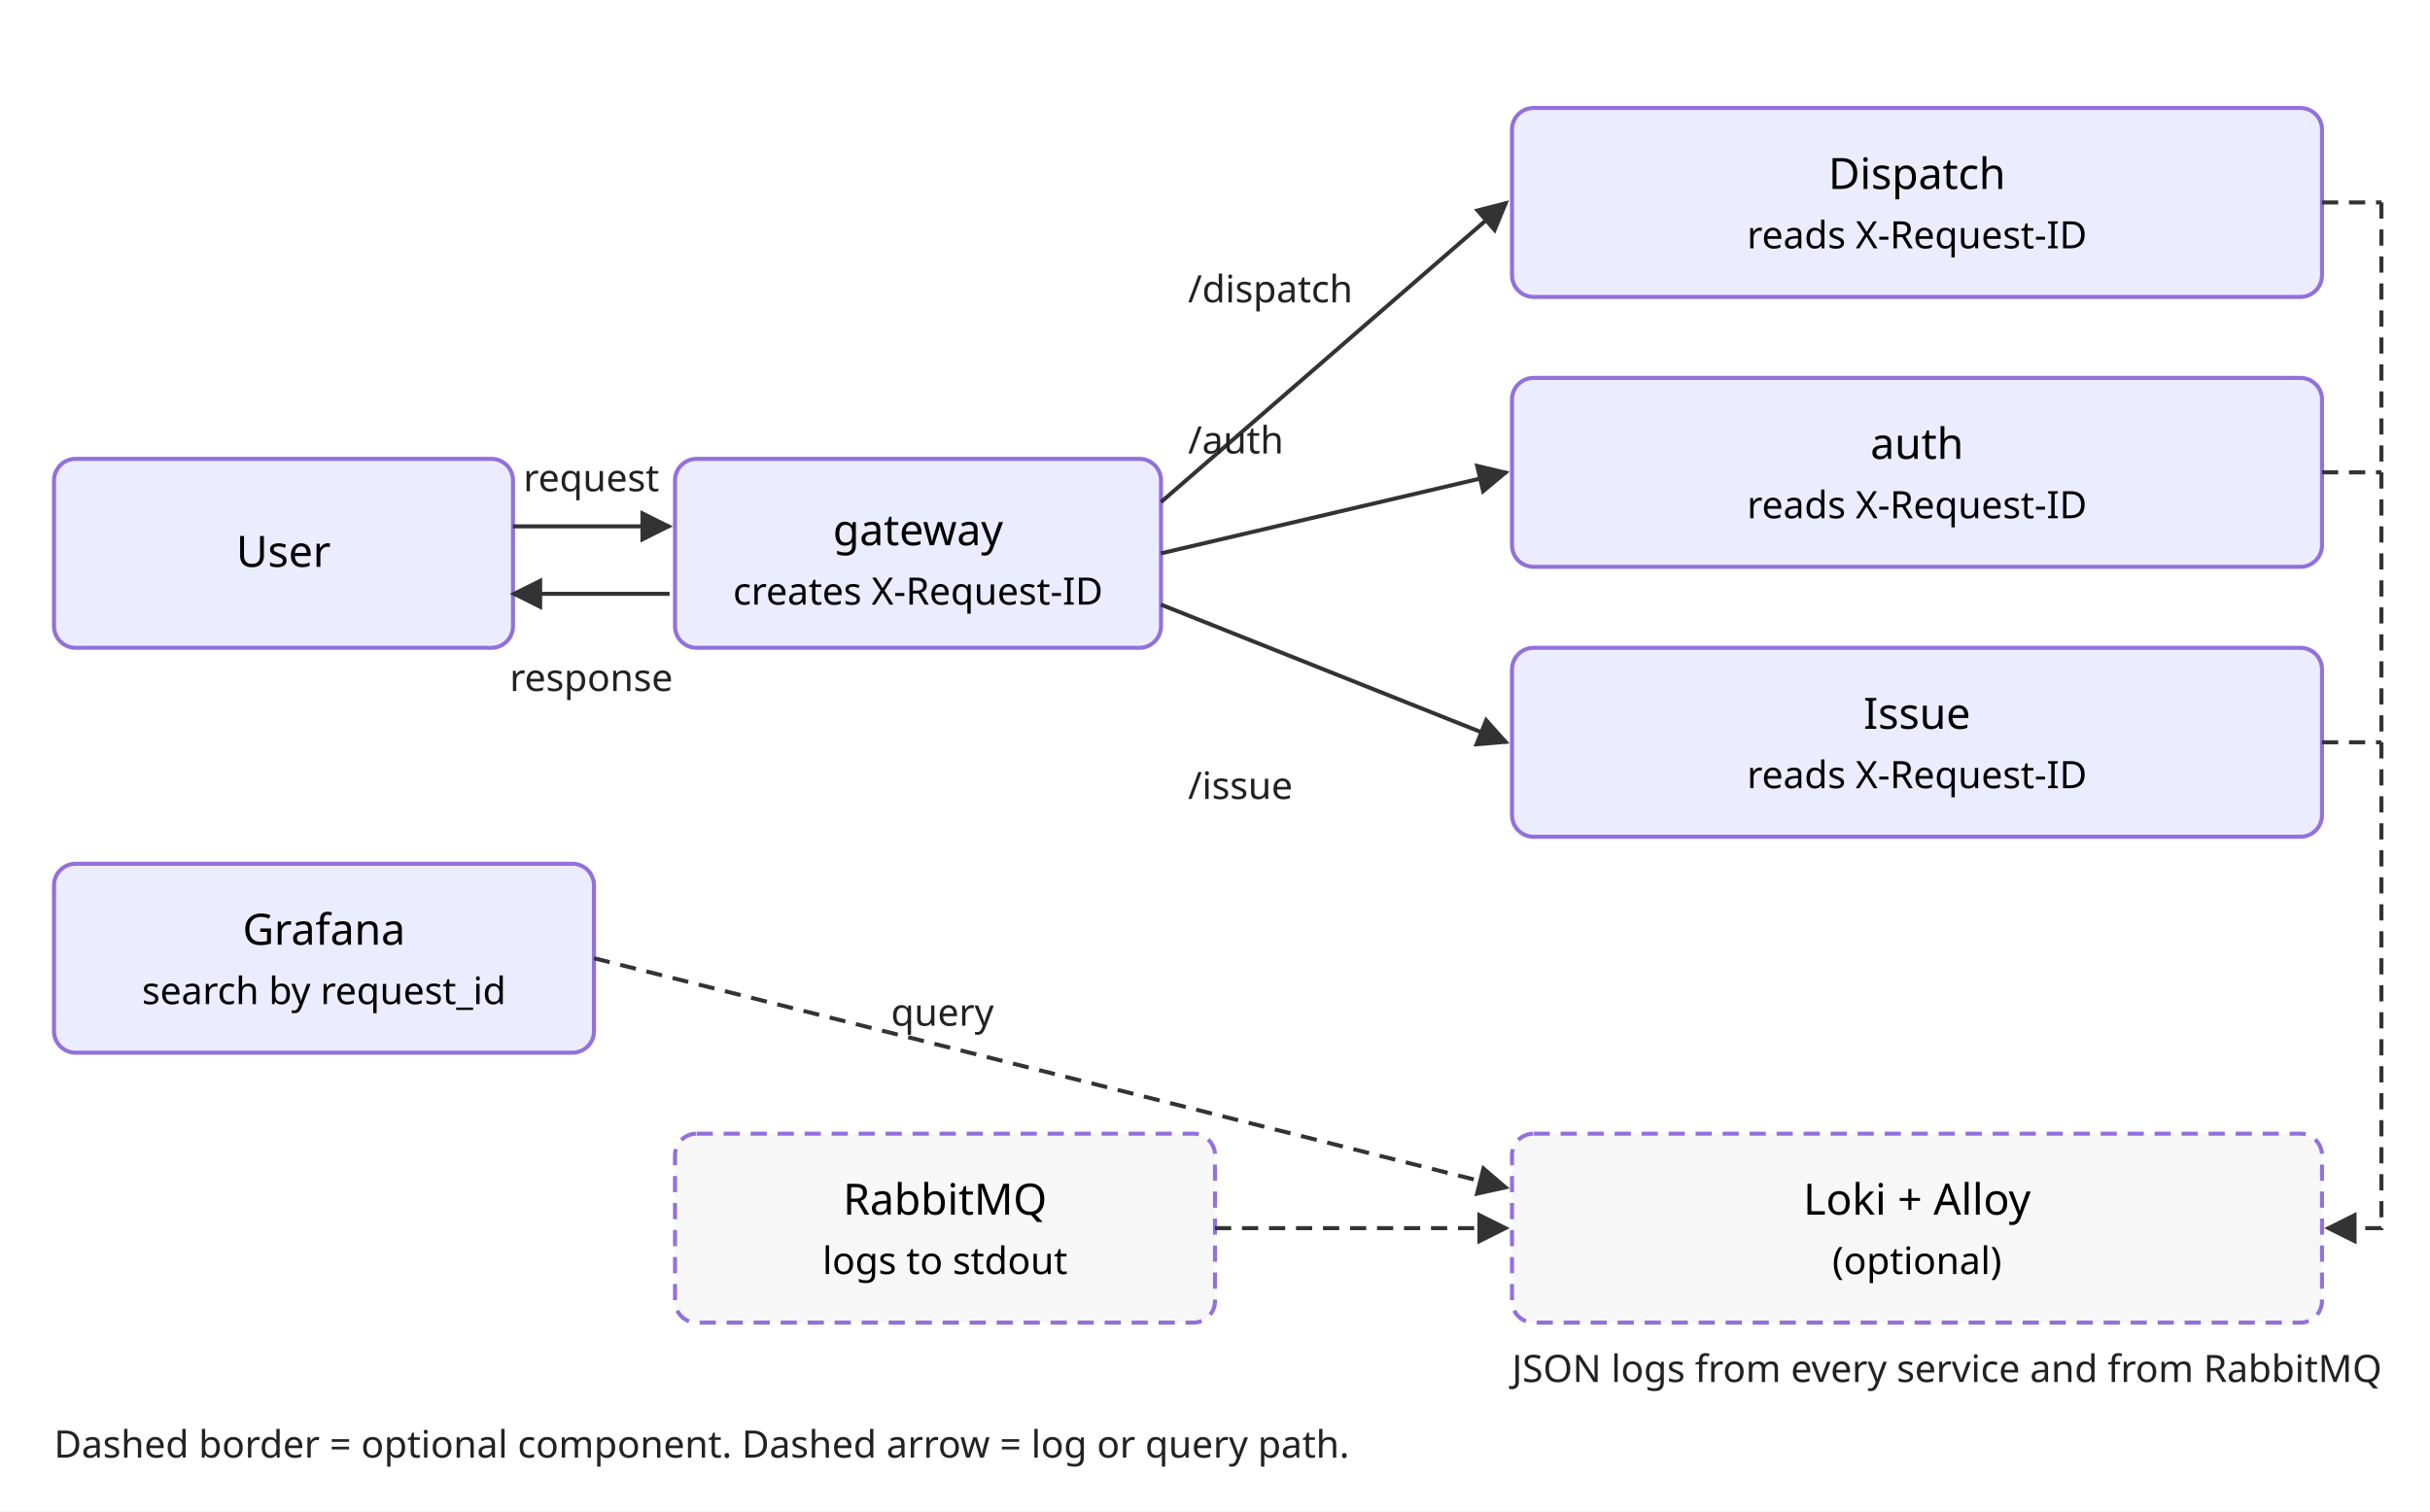
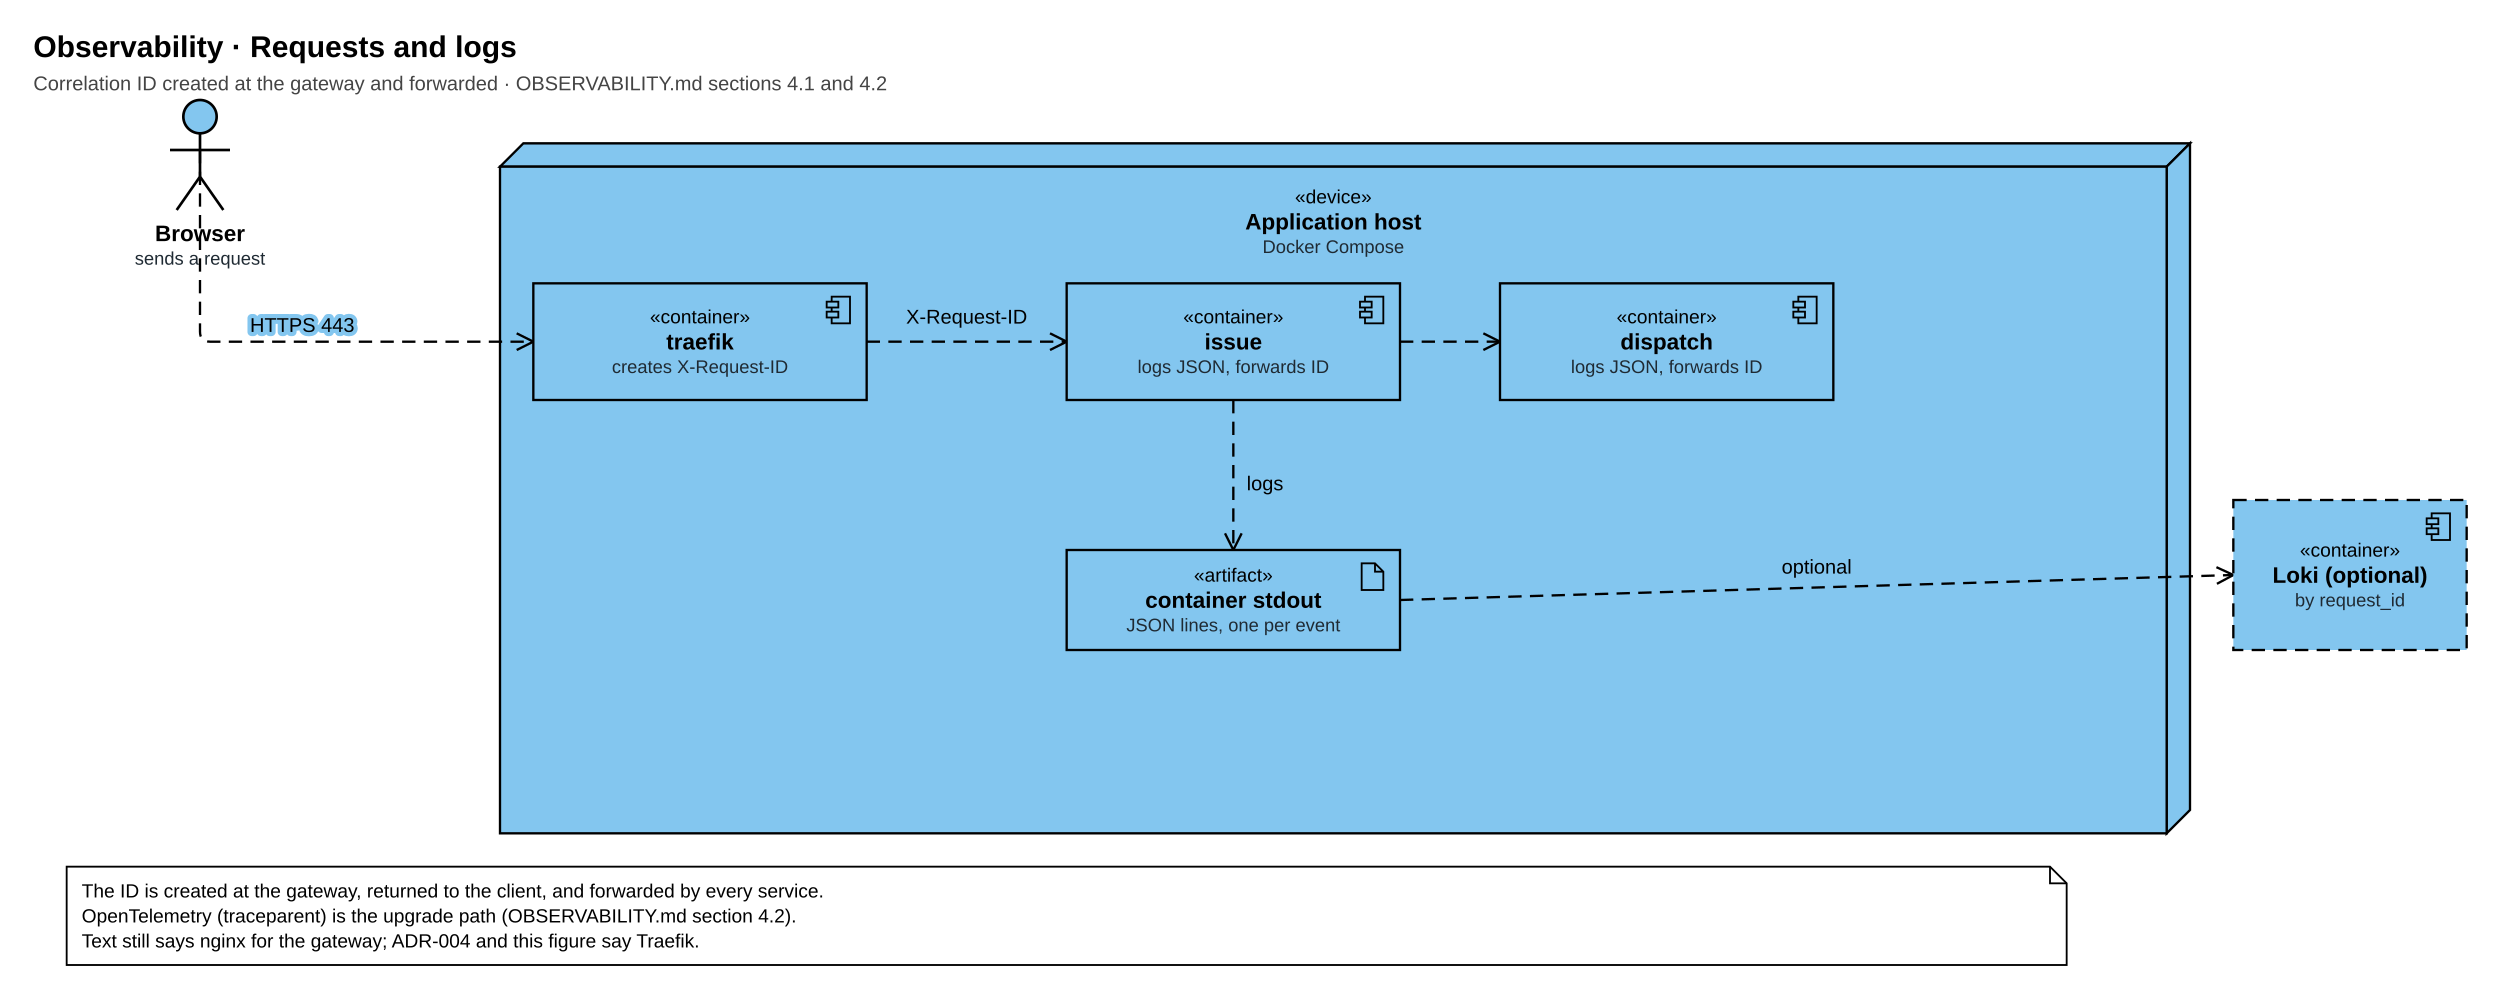
- <svg xmlns="http://www.w3.org/2000/svg" viewBox="0 0 900 560" width="900" height="560" font-family="sans-serif" font-size="16">
-   <style>
-     .node { fill: #ececff; stroke: #9370db; stroke-width: 1.5; }
-     .opt { fill: #f7f7f7; stroke: #9370db; stroke-width: 1.5; stroke-dasharray: 6 4; }
-     .line { stroke: #333; stroke-width: 1.5; fill: none; }
-     .dash { stroke-dasharray: 6 4; }
-     .lbl { fill: #222; font-size: 14; }
-     .sub { font-size: 14; }
-   </style>
+ <svg xmlns="http://www.w3.org/2000/svg" width="1500" height="600" viewBox="0 0 1500 600" font-family="Arial, 'Liberation Sans', Helvetica, sans-serif">
  <defs>
-     <marker id="arrow" viewBox="0 0 10 10" refX="9" refY="5" markerWidth="8" markerHeight="8" orient="auto">
-       <path d="M0,0 L10,5 L0,10 z" fill="#333" />
+     <marker id="open" viewBox="0 0 12 12" refX="11" refY="6" markerWidth="12" markerHeight="12" markerUnits="userSpaceOnUse" orient="auto">
+       <path d="M1 1 L11 6 L1 11" fill="none" stroke="#000000" stroke-width="1.4" />
    </marker>
  </defs>
-   <rect width="900" height="560" fill="#ffffff" />
-   <rect class="node" x="20" y="170" width="170" height="70" rx="8" />
-   <text x="105" y="210" text-anchor="middle">User</text>
-   <rect class="node" x="250" y="170" width="180" height="70" rx="8" />
-   <text x="340" y="202" text-anchor="middle">gateway</text>
-   <text class="sub" x="340" y="224" text-anchor="middle">creates X-Request-ID</text>
-   <line class="line" x1="190" y1="195" x2="248" y2="195" marker-end="url(#arrow)" />
-   <line class="line" x1="248" y1="220" x2="190" y2="220" marker-end="url(#arrow)" />
-   <text class="lbl" x="219" y="182" text-anchor="middle">request</text>
-   <text class="lbl" x="219" y="256" text-anchor="middle">response</text>
-   <line class="line" x1="430" y1="186" x2="558" y2="75" marker-end="url(#arrow)" />
-   <line class="line" x1="430" y1="205" x2="558" y2="175" marker-end="url(#arrow)" />
-   <line class="line" x1="430" y1="224" x2="558" y2="275" marker-end="url(#arrow)" />
-   <text class="lbl" x="440" y="112">/dispatch</text>
-   <text class="lbl" x="440" y="168">/auth</text>
-   <text class="lbl" x="440" y="296">/issue</text>
-   <rect class="node" x="560" y="40" width="300" height="70" rx="8" />
-   <text x="710" y="70" text-anchor="middle">Dispatch</text>
-   <text class="sub" x="710" y="92" text-anchor="middle">reads X-Request-ID</text>
-   <rect class="node" x="560" y="140" width="300" height="70" rx="8" />
-   <text x="710" y="170" text-anchor="middle">auth</text>
-   <text class="sub" x="710" y="192" text-anchor="middle">reads X-Request-ID</text>
-   <rect class="node" x="560" y="240" width="300" height="70" rx="8" />
-   <text x="710" y="270" text-anchor="middle">Issue</text>
-   <text class="sub" x="710" y="292" text-anchor="middle">reads X-Request-ID</text>
-   <line class="line dash" x1="860" y1="75" x2="882" y2="75" />
-   <line class="line dash" x1="860" y1="175" x2="882" y2="175" />
-   <line class="line dash" x1="860" y1="275" x2="882" y2="275" />
-   <polyline class="line dash" points="882,75 882,455 862,455" marker-end="url(#arrow)" />
-   <text class="lbl" x="560" y="512">JSON logs from every service and from RabbitMQ</text>
-   <rect class="opt" x="560" y="420" width="300" height="70" rx="8" />
-   <text x="710" y="450" text-anchor="middle">Loki + Alloy</text>
-   <text class="sub" x="710" y="472" text-anchor="middle">(optional)</text>
-   <rect class="opt" x="250" y="420" width="200" height="70" rx="8" />
-   <text x="350" y="450" text-anchor="middle">RabbitMQ</text>
-   <text class="sub" x="350" y="472" text-anchor="middle">logs to stdout</text>
-   <line class="line dash" x1="450" y1="455" x2="558" y2="455" marker-end="url(#arrow)" />
-   <rect class="node" x="20" y="320" width="200" height="70" rx="8" />
-   <text x="120" y="350" text-anchor="middle">Grafana</text>
-   <text class="sub" x="120" y="372" text-anchor="middle">search by request_id</text>
-   <line class="line dash" x1="220" y1="355" x2="558" y2="440" marker-end="url(#arrow)" />
-   <text class="lbl" x="330" y="380">query</text>
-   <text class="lbl" x="20" y="540">Dashed border = optional component. Dashed arrow = log or query path.</text>
+   <rect width="100%" height="100%" fill="#FFFFFF" />
+   <path d="M300 100 l14 -14 h1000 l-14 14 z" fill="#83C6EF" stroke="#000000" stroke-width="1.4" />
+   <path d="M1300 100 l14 -14 v400 l-14 14 z" fill="#83C6EF" stroke="#000000" stroke-width="1.4" />
+   <rect x="300" y="100" width="1000" height="400" fill="#83C6EF" stroke="#000000" stroke-width="1.4" />
+   <text x="800.0" y="118" font-size="11.5" fill="#000000" text-anchor="middle" dominant-baseline="central">«device»</text>
+   <text x="800.0" y="133" font-size="13.5" font-weight="bold" fill="#000000" text-anchor="middle" dominant-baseline="central">Application host</text>
+   <text x="800.0" y="148" font-size="11" fill="#1F2A33" text-anchor="middle" dominant-baseline="central">Docker Compose</text>
+   <path d="M120 90 L120.0 199.0 Q120 205 126.0 205.0 L320 205" stroke="#000000" stroke-width="1.4" fill="none" stroke-dasharray="8 5" marker-end="url(#open)" />
+   <text stroke="#83C6EF" stroke-width="5" stroke-linejoin="round" x="150" y="195" font-size="12" fill="#000000" text-anchor="start" dominant-baseline="central">HTTPS 443</text>
+   <text x="150" y="195" font-size="12" fill="#000000" text-anchor="start" dominant-baseline="central">HTTPS 443</text>
+   <path d="M520 205 L640 205" stroke="#000000" stroke-width="1.4" fill="none" stroke-dasharray="8 5" marker-end="url(#open)" />
+   <text stroke="#83C6EF" stroke-width="5" stroke-linejoin="round" x="580" y="190" font-size="12" fill="#000000" text-anchor="middle" dominant-baseline="central">X-Request-ID</text>
+   <text x="580" y="190" font-size="12" fill="#000000" text-anchor="middle" dominant-baseline="central">X-Request-ID</text>
+   <path d="M840 205 L900 205" stroke="#000000" stroke-width="1.4" fill="none" stroke-dasharray="8 5" marker-end="url(#open)" />
+   <path d="M740 240 L740 330" stroke="#000000" stroke-width="1.4" fill="none" stroke-dasharray="8 5" marker-end="url(#open)" />
+   <text stroke="#83C6EF" stroke-width="5" stroke-linejoin="round" x="748" y="290" font-size="12" fill="#000000" text-anchor="start" dominant-baseline="central">logs</text>
+   <text x="748" y="290" font-size="12" fill="#000000" text-anchor="start" dominant-baseline="central">logs</text>
+   <path d="M840 360 L1340 345" stroke="#000000" stroke-width="1.4" fill="none" stroke-dasharray="8 5" marker-end="url(#open)" />
+   <text stroke="#83C6EF" stroke-width="5" stroke-linejoin="round" x="1090" y="340" font-size="12" fill="#000000" text-anchor="middle" dominant-baseline="central">optional</text>
+   <text x="1090" y="340" font-size="12" fill="#000000" text-anchor="middle" dominant-baseline="central">optional</text>
+   <text x="20" y="28" font-size="18" font-weight="bold" fill="#000000" text-anchor="start" dominant-baseline="central">Observability · Requests and logs</text>
+   <text x="20" y="50" font-size="12" fill="#444444" text-anchor="start" dominant-baseline="central">Correlation ID created at the gateway and forwarded · OBSERVABILITY.md sections 4.1 and 4.2</text>
+   <circle cx="120" cy="70" r="10" fill="#83C6EF" stroke="#000000" stroke-width="1.6" />
+   <path d="M120 80 v26 M102 90 h36 M120 106 l-14 20 M120 106 l14 20" stroke="#000000" stroke-width="1.6" fill="none" />
+   <text x="120" y="140" font-size="13.5" font-weight="bold" fill="#000000" text-anchor="middle" dominant-baseline="central">Browser</text>
+   <text x="120" y="155" font-size="11" fill="#1F2A33" text-anchor="middle" dominant-baseline="central">sends a request</text>
+   <rect x="320" y="170" width="200" height="70" fill="#83C6EF" stroke="#000000" stroke-width="1.4" />
+   <rect x="499" y="178" width="11" height="16" stroke="#000000" stroke-width="1.1" fill="#83C6EF" />
+   <rect x="496" y="181" width="7" height="3.5" stroke="#000000" stroke-width="1.1" fill="#83C6EF" />
+   <rect x="496" y="187" width="7" height="3.5" stroke="#000000" stroke-width="1.1" fill="#83C6EF" />
+   <text x="420.0" y="190.0" font-size="11.5" fill="#000000" text-anchor="middle" dominant-baseline="central">«container»</text>
+   <text x="420.0" y="205.0" font-size="13.5" font-weight="bold" fill="#000000" text-anchor="middle" dominant-baseline="central">traefik</text>
+   <text x="420.0" y="220.0" font-size="11" fill="#1F2A33" text-anchor="middle" dominant-baseline="central">creates X-Request-ID</text>
+   <rect x="640" y="170" width="200" height="70" fill="#83C6EF" stroke="#000000" stroke-width="1.4" />
+   <rect x="819" y="178" width="11" height="16" stroke="#000000" stroke-width="1.1" fill="#83C6EF" />
+   <rect x="816" y="181" width="7" height="3.5" stroke="#000000" stroke-width="1.1" fill="#83C6EF" />
+   <rect x="816" y="187" width="7" height="3.5" stroke="#000000" stroke-width="1.1" fill="#83C6EF" />
+   <text x="740.0" y="190.0" font-size="11.5" fill="#000000" text-anchor="middle" dominant-baseline="central">«container»</text>
+   <text x="740.0" y="205.0" font-size="13.5" font-weight="bold" fill="#000000" text-anchor="middle" dominant-baseline="central">issue</text>
+   <text x="740.0" y="220.0" font-size="11" fill="#1F2A33" text-anchor="middle" dominant-baseline="central">logs JSON, forwards ID</text>
+   <rect x="900" y="170" width="200" height="70" fill="#83C6EF" stroke="#000000" stroke-width="1.4" />
+   <rect x="1079" y="178" width="11" height="16" stroke="#000000" stroke-width="1.1" fill="#83C6EF" />
+   <rect x="1076" y="181" width="7" height="3.5" stroke="#000000" stroke-width="1.1" fill="#83C6EF" />
+   <rect x="1076" y="187" width="7" height="3.5" stroke="#000000" stroke-width="1.1" fill="#83C6EF" />
+   <text x="1000.0" y="190.0" font-size="11.5" fill="#000000" text-anchor="middle" dominant-baseline="central">«container»</text>
+   <text x="1000.0" y="205.0" font-size="13.5" font-weight="bold" fill="#000000" text-anchor="middle" dominant-baseline="central">dispatch</text>
+   <text x="1000.0" y="220.0" font-size="11" fill="#1F2A33" text-anchor="middle" dominant-baseline="central">logs JSON, forwards ID</text>
+   <rect x="640" y="330" width="200" height="60" fill="#83C6EF" stroke="#000000" stroke-width="1.4" />
+   <path d="M817 338 h8 l5 5 v11 h-13 z M825 338 v5 h5" stroke="#000000" stroke-width="1.1" fill="#83C6EF" />
+   <text x="740.0" y="345.0" font-size="11.5" fill="#000000" text-anchor="middle" dominant-baseline="central">«artifact»</text>
+   <text x="740.0" y="360.0" font-size="13.5" font-weight="bold" fill="#000000" text-anchor="middle" dominant-baseline="central">container stdout</text>
+   <text x="740.0" y="375.0" font-size="11" fill="#1F2A33" text-anchor="middle" dominant-baseline="central">JSON lines, one per event</text>
+   <rect x="1340" y="300" width="140" height="90" fill="#83C6EF" stroke="#000000" stroke-width="1.4" stroke-dasharray="8 5" />
+   <rect x="1459" y="308" width="11" height="16" stroke="#000000" stroke-width="1.1" fill="#83C6EF" />
+   <rect x="1456" y="311" width="7" height="3.5" stroke="#000000" stroke-width="1.1" fill="#83C6EF" />
+   <rect x="1456" y="317" width="7" height="3.5" stroke="#000000" stroke-width="1.1" fill="#83C6EF" />
+   <text x="1410.0" y="330.0" font-size="11.5" fill="#000000" text-anchor="middle" dominant-baseline="central">«container»</text>
+   <text x="1410.0" y="345.0" font-size="13.5" font-weight="bold" fill="#000000" text-anchor="middle" dominant-baseline="central">Loki (optional)</text>
+   <text x="1410.0" y="360.0" font-size="11" fill="#1F2A33" text-anchor="middle" dominant-baseline="central">by request_id</text>
+   <path d="M40 520 h1190 l10 10 v49 h-1200 z" fill="#FFFFFF" stroke="#000000" stroke-width="1.1" />
+   <path d="M1230 520 v10 h10" fill="none" stroke="#000000" stroke-width="1.1" />
+   <text x="49" y="534.5" font-size="11.5" fill="#000000" text-anchor="start" dominant-baseline="central">The ID is created at the gateway, returned to the client, and forwarded by every service.</text>
+   <text x="49" y="549.5" font-size="11.5" fill="#000000" text-anchor="start" dominant-baseline="central">OpenTelemetry (traceparent) is the upgrade path (OBSERVABILITY.md section 4.2).</text>
+   <text x="49" y="564.5" font-size="11.5" fill="#000000" text-anchor="start" dominant-baseline="central">Text still says nginx for the gateway; ADR-004 and this figure say Traefik.</text>
</svg>
